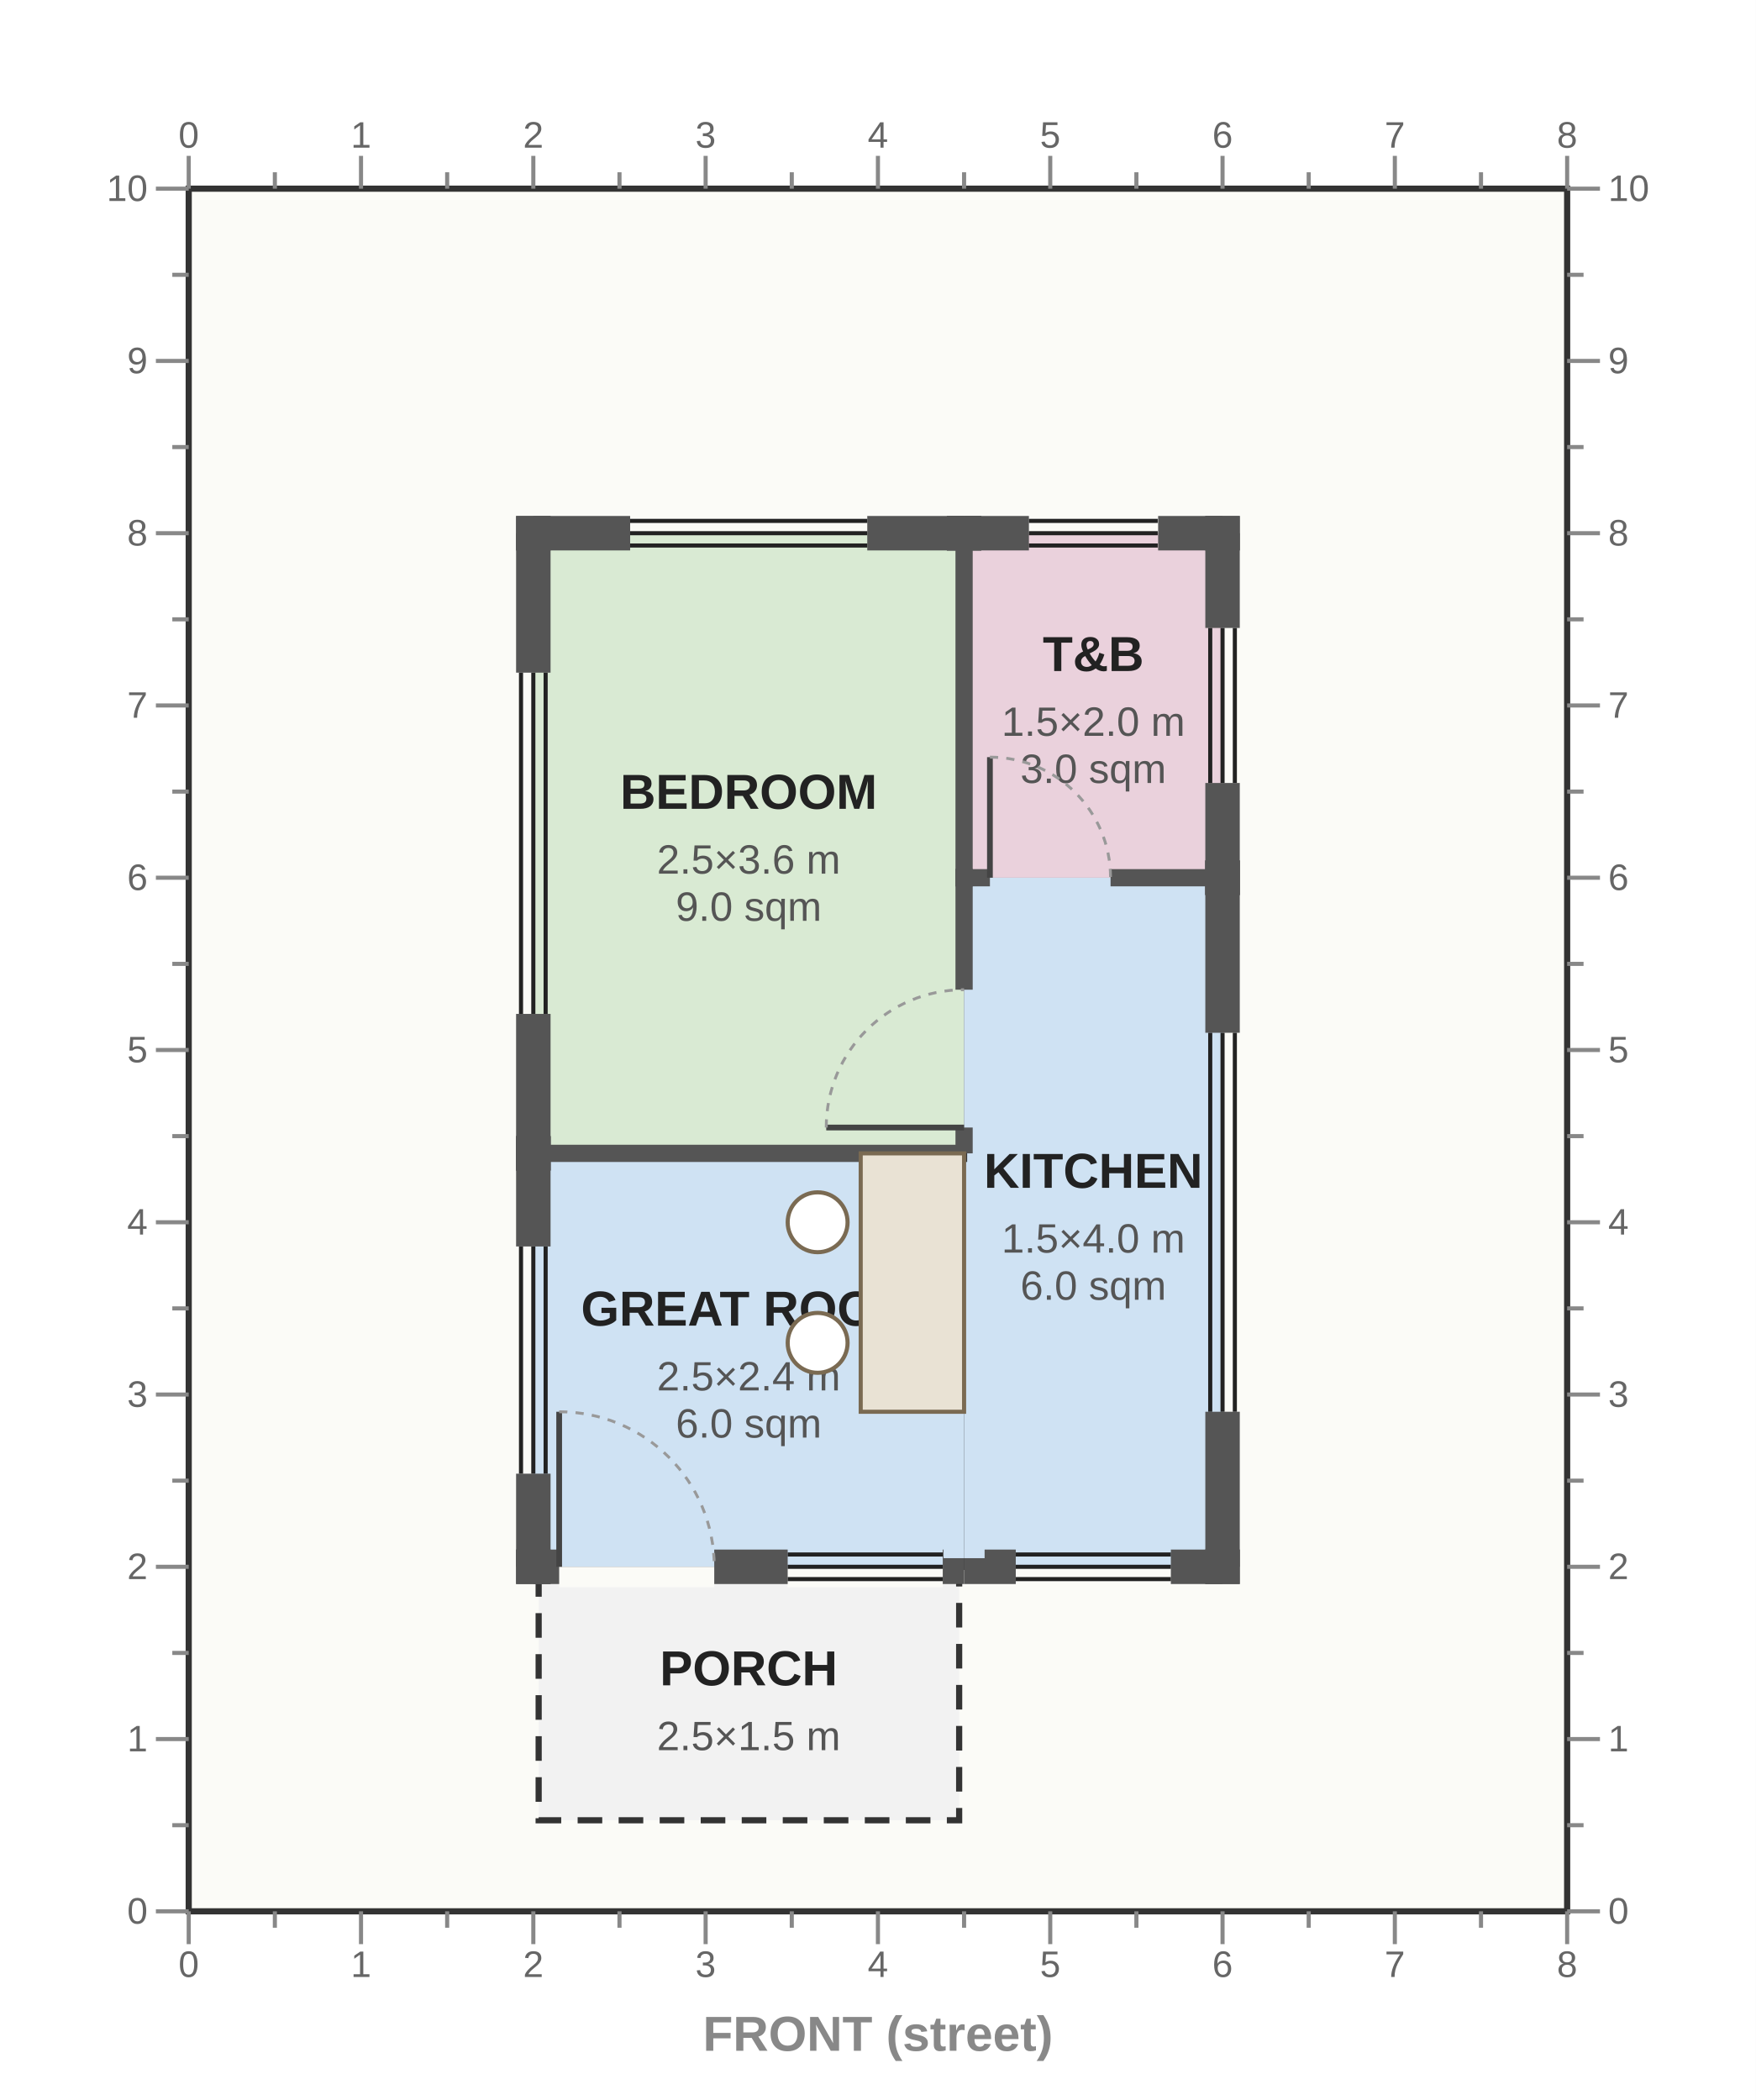
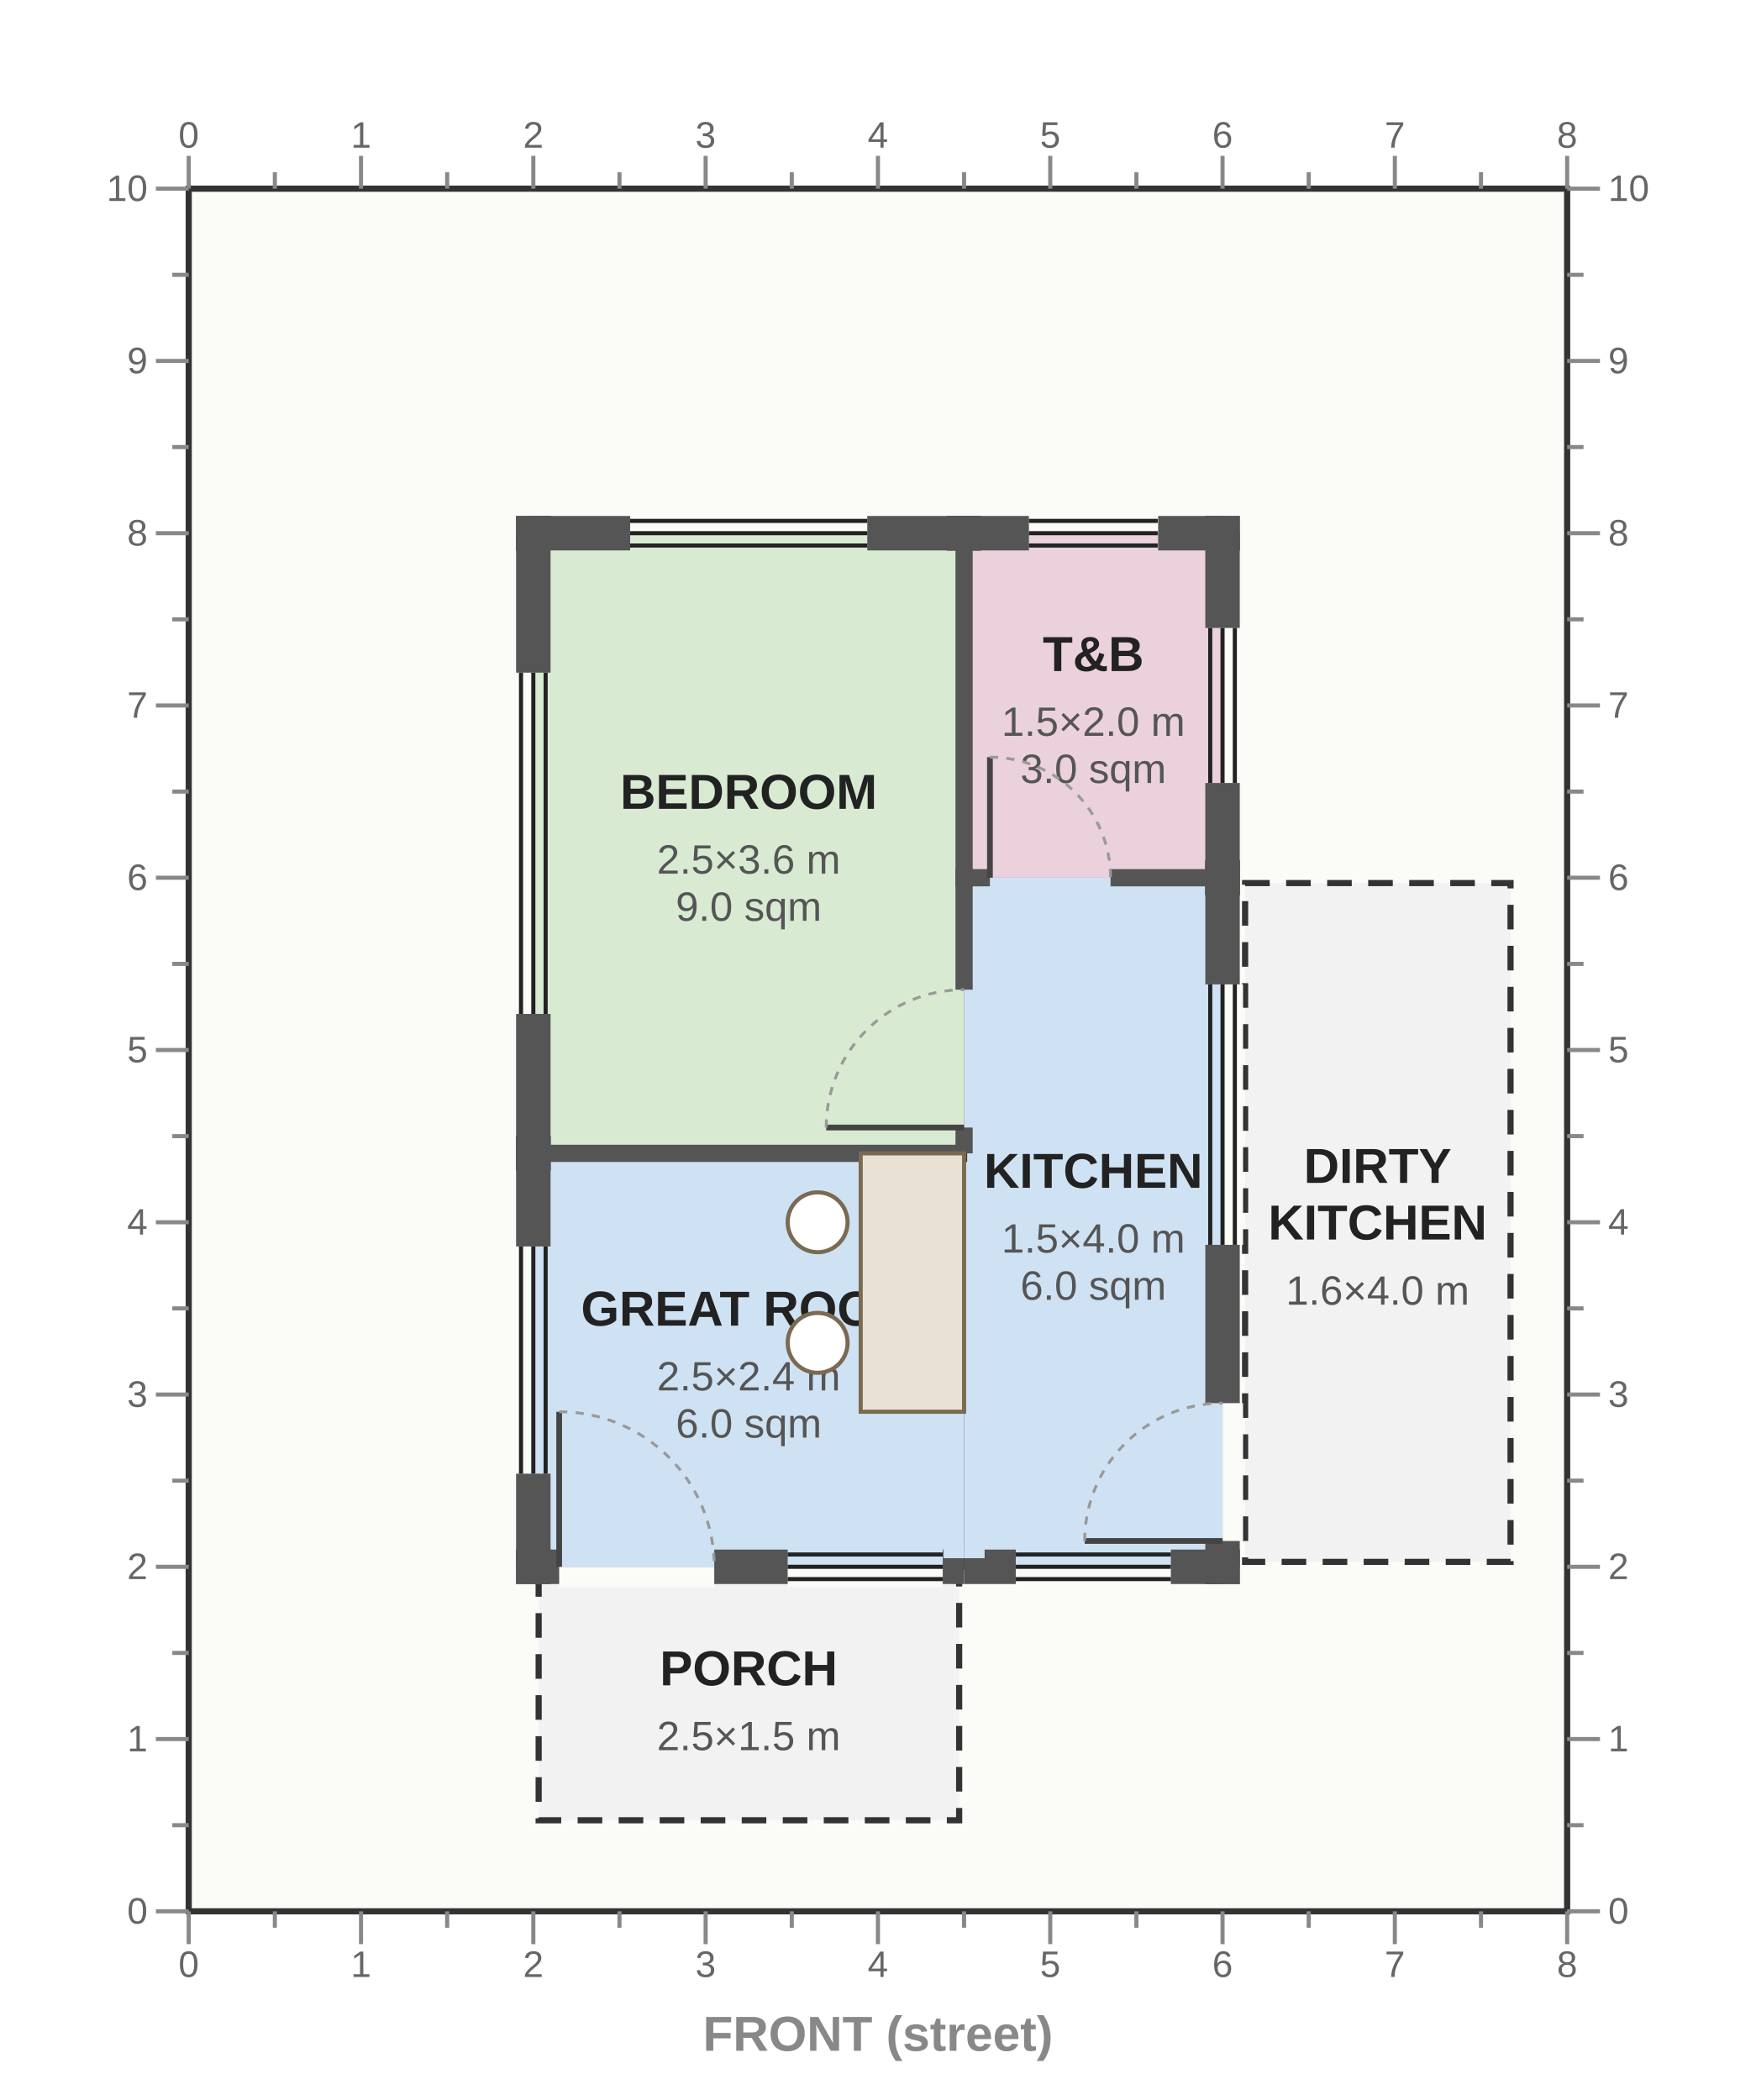
<svg xmlns="http://www.w3.org/2000/svg" width="428" height="512" viewBox="0 0 428 512">
  <rect x="0" y="0" width="428" height="512" fill="white" />
  <rect x="46.0" y="46.0" width="336.0" height="420.0" fill="#fbfbf7" stroke="#333" stroke-width="1.5" />
  <line x1="46.0" y1="46.0" x2="46.0" y2="38.0" stroke="#888" stroke-width="1" />
  <line x1="46.0" y1="466.0" x2="46.0" y2="474.0" stroke="#888" stroke-width="1" />
  <text x="46.0" y="36.0" text-anchor="middle" font-family="Arial" font-size="9" fill="#666">0</text>
  <text x="46.0" y="482.0" text-anchor="middle" font-family="Arial" font-size="9" fill="#666">0</text>
  <line x1="67.0" y1="46.0" x2="67.0" y2="42.0" stroke="#888" stroke-width="1" />
  <line x1="67.0" y1="466.0" x2="67.0" y2="470.0" stroke="#888" stroke-width="1" />
  <line x1="88.0" y1="46.0" x2="88.0" y2="38.0" stroke="#888" stroke-width="1" />
  <line x1="88.0" y1="466.0" x2="88.0" y2="474.0" stroke="#888" stroke-width="1" />
  <text x="88.0" y="36.0" text-anchor="middle" font-family="Arial" font-size="9" fill="#666">1</text>
  <text x="88.0" y="482.0" text-anchor="middle" font-family="Arial" font-size="9" fill="#666">1</text>
  <line x1="109.0" y1="46.0" x2="109.0" y2="42.0" stroke="#888" stroke-width="1" />
  <line x1="109.0" y1="466.0" x2="109.0" y2="470.0" stroke="#888" stroke-width="1" />
  <line x1="130.0" y1="46.0" x2="130.0" y2="38.0" stroke="#888" stroke-width="1" />
  <line x1="130.0" y1="466.0" x2="130.0" y2="474.0" stroke="#888" stroke-width="1" />
  <text x="130.0" y="36.0" text-anchor="middle" font-family="Arial" font-size="9" fill="#666">2</text>
  <text x="130.0" y="482.0" text-anchor="middle" font-family="Arial" font-size="9" fill="#666">2</text>
  <line x1="151.0" y1="46.0" x2="151.0" y2="42.0" stroke="#888" stroke-width="1" />
  <line x1="151.0" y1="466.0" x2="151.0" y2="470.0" stroke="#888" stroke-width="1" />
  <line x1="172.0" y1="46.0" x2="172.0" y2="38.0" stroke="#888" stroke-width="1" />
  <line x1="172.0" y1="466.0" x2="172.0" y2="474.0" stroke="#888" stroke-width="1" />
  <text x="172.0" y="36.0" text-anchor="middle" font-family="Arial" font-size="9" fill="#666">3</text>
  <text x="172.0" y="482.0" text-anchor="middle" font-family="Arial" font-size="9" fill="#666">3</text>
  <line x1="193.0" y1="46.0" x2="193.0" y2="42.0" stroke="#888" stroke-width="1" />
  <line x1="193.0" y1="466.0" x2="193.0" y2="470.0" stroke="#888" stroke-width="1" />
  <line x1="214.0" y1="46.0" x2="214.0" y2="38.0" stroke="#888" stroke-width="1" />
  <line x1="214.0" y1="466.0" x2="214.0" y2="474.0" stroke="#888" stroke-width="1" />
  <text x="214.0" y="36.0" text-anchor="middle" font-family="Arial" font-size="9" fill="#666">4</text>
  <text x="214.0" y="482.0" text-anchor="middle" font-family="Arial" font-size="9" fill="#666">4</text>
  <line x1="235.0" y1="46.0" x2="235.0" y2="42.0" stroke="#888" stroke-width="1" />
  <line x1="235.0" y1="466.0" x2="235.0" y2="470.0" stroke="#888" stroke-width="1" />
  <line x1="256.0" y1="46.0" x2="256.0" y2="38.0" stroke="#888" stroke-width="1" />
  <line x1="256.0" y1="466.0" x2="256.0" y2="474.0" stroke="#888" stroke-width="1" />
  <text x="256.0" y="36.0" text-anchor="middle" font-family="Arial" font-size="9" fill="#666">5</text>
  <text x="256.0" y="482.0" text-anchor="middle" font-family="Arial" font-size="9" fill="#666">5</text>
  <line x1="277.0" y1="46.0" x2="277.0" y2="42.0" stroke="#888" stroke-width="1" />
  <line x1="277.0" y1="466.0" x2="277.0" y2="470.0" stroke="#888" stroke-width="1" />
  <line x1="298.0" y1="46.0" x2="298.0" y2="38.0" stroke="#888" stroke-width="1" />
  <line x1="298.0" y1="466.0" x2="298.0" y2="474.0" stroke="#888" stroke-width="1" />
  <text x="298.0" y="36.0" text-anchor="middle" font-family="Arial" font-size="9" fill="#666">6</text>
  <text x="298.0" y="482.0" text-anchor="middle" font-family="Arial" font-size="9" fill="#666">6</text>
  <line x1="319.0" y1="46.0" x2="319.0" y2="42.0" stroke="#888" stroke-width="1" />
  <line x1="319.0" y1="466.0" x2="319.0" y2="470.0" stroke="#888" stroke-width="1" />
  <line x1="340.0" y1="46.0" x2="340.0" y2="38.0" stroke="#888" stroke-width="1" />
  <line x1="340.0" y1="466.0" x2="340.0" y2="474.0" stroke="#888" stroke-width="1" />
  <text x="340.0" y="36.0" text-anchor="middle" font-family="Arial" font-size="9" fill="#666">7</text>
  <text x="340.0" y="482.0" text-anchor="middle" font-family="Arial" font-size="9" fill="#666">7</text>
  <line x1="361.0" y1="46.0" x2="361.0" y2="42.0" stroke="#888" stroke-width="1" />
  <line x1="361.0" y1="466.0" x2="361.0" y2="470.0" stroke="#888" stroke-width="1" />
  <line x1="382.0" y1="46.0" x2="382.0" y2="38.0" stroke="#888" stroke-width="1" />
  <line x1="382.0" y1="466.0" x2="382.0" y2="474.0" stroke="#888" stroke-width="1" />
  <text x="382.0" y="36.0" text-anchor="middle" font-family="Arial" font-size="9" fill="#666">8</text>
  <text x="382.0" y="482.0" text-anchor="middle" font-family="Arial" font-size="9" fill="#666">8</text>
  <line x1="46.0" y1="466.0" x2="38.0" y2="466.0" stroke="#888" stroke-width="1" />
  <line x1="382.0" y1="466.0" x2="390.0" y2="466.0" stroke="#888" stroke-width="1" />
  <text x="36.0" y="469.0" text-anchor="end" font-family="Arial" font-size="9" fill="#666">0</text>
  <text x="392.0" y="469.0" text-anchor="start" font-family="Arial" font-size="9" fill="#666">0</text>
  <line x1="46.0" y1="445.0" x2="42.0" y2="445.0" stroke="#888" stroke-width="1" />
  <line x1="382.0" y1="445.0" x2="386.0" y2="445.0" stroke="#888" stroke-width="1" />
  <line x1="46.0" y1="424.0" x2="38.0" y2="424.0" stroke="#888" stroke-width="1" />
  <line x1="382.0" y1="424.0" x2="390.0" y2="424.0" stroke="#888" stroke-width="1" />
  <text x="36.0" y="427.0" text-anchor="end" font-family="Arial" font-size="9" fill="#666">1</text>
  <text x="392.0" y="427.0" text-anchor="start" font-family="Arial" font-size="9" fill="#666">1</text>
  <line x1="46.0" y1="403.0" x2="42.0" y2="403.0" stroke="#888" stroke-width="1" />
  <line x1="382.0" y1="403.0" x2="386.0" y2="403.0" stroke="#888" stroke-width="1" />
  <line x1="46.0" y1="382.0" x2="38.0" y2="382.0" stroke="#888" stroke-width="1" />
  <line x1="382.0" y1="382.0" x2="390.0" y2="382.0" stroke="#888" stroke-width="1" />
  <text x="36.0" y="385.0" text-anchor="end" font-family="Arial" font-size="9" fill="#666">2</text>
  <text x="392.0" y="385.0" text-anchor="start" font-family="Arial" font-size="9" fill="#666">2</text>
  <line x1="46.0" y1="361.0" x2="42.0" y2="361.0" stroke="#888" stroke-width="1" />
  <line x1="382.0" y1="361.0" x2="386.0" y2="361.0" stroke="#888" stroke-width="1" />
  <line x1="46.0" y1="340.0" x2="38.0" y2="340.0" stroke="#888" stroke-width="1" />
  <line x1="382.0" y1="340.0" x2="390.0" y2="340.0" stroke="#888" stroke-width="1" />
  <text x="36.0" y="343.0" text-anchor="end" font-family="Arial" font-size="9" fill="#666">3</text>
  <text x="392.0" y="343.0" text-anchor="start" font-family="Arial" font-size="9" fill="#666">3</text>
  <line x1="46.0" y1="319.0" x2="42.0" y2="319.0" stroke="#888" stroke-width="1" />
  <line x1="382.0" y1="319.0" x2="386.0" y2="319.0" stroke="#888" stroke-width="1" />
  <line x1="46.0" y1="298.0" x2="38.0" y2="298.0" stroke="#888" stroke-width="1" />
  <line x1="382.0" y1="298.0" x2="390.0" y2="298.0" stroke="#888" stroke-width="1" />
  <text x="36.0" y="301.0" text-anchor="end" font-family="Arial" font-size="9" fill="#666">4</text>
  <text x="392.0" y="301.0" text-anchor="start" font-family="Arial" font-size="9" fill="#666">4</text>
  <line x1="46.0" y1="277.0" x2="42.0" y2="277.0" stroke="#888" stroke-width="1" />
  <line x1="382.0" y1="277.0" x2="386.0" y2="277.0" stroke="#888" stroke-width="1" />
  <line x1="46.0" y1="256.0" x2="38.0" y2="256.0" stroke="#888" stroke-width="1" />
  <line x1="382.0" y1="256.0" x2="390.0" y2="256.0" stroke="#888" stroke-width="1" />
  <text x="36.0" y="259.0" text-anchor="end" font-family="Arial" font-size="9" fill="#666">5</text>
  <text x="392.0" y="259.0" text-anchor="start" font-family="Arial" font-size="9" fill="#666">5</text>
  <line x1="46.0" y1="235.0" x2="42.0" y2="235.0" stroke="#888" stroke-width="1" />
  <line x1="382.0" y1="235.0" x2="386.0" y2="235.0" stroke="#888" stroke-width="1" />
  <line x1="46.0" y1="214.0" x2="38.0" y2="214.0" stroke="#888" stroke-width="1" />
  <line x1="382.0" y1="214.0" x2="390.0" y2="214.0" stroke="#888" stroke-width="1" />
  <text x="36.0" y="217.0" text-anchor="end" font-family="Arial" font-size="9" fill="#666">6</text>
  <text x="392.0" y="217.0" text-anchor="start" font-family="Arial" font-size="9" fill="#666">6</text>
  <line x1="46.0" y1="193.0" x2="42.0" y2="193.0" stroke="#888" stroke-width="1" />
  <line x1="382.0" y1="193.0" x2="386.0" y2="193.0" stroke="#888" stroke-width="1" />
  <line x1="46.0" y1="172.0" x2="38.0" y2="172.0" stroke="#888" stroke-width="1" />
  <line x1="382.0" y1="172.0" x2="390.0" y2="172.0" stroke="#888" stroke-width="1" />
  <text x="36.0" y="175.0" text-anchor="end" font-family="Arial" font-size="9" fill="#666">7</text>
  <text x="392.0" y="175.0" text-anchor="start" font-family="Arial" font-size="9" fill="#666">7</text>
  <line x1="46.0" y1="151.0" x2="42.0" y2="151.0" stroke="#888" stroke-width="1" />
  <line x1="382.0" y1="151.0" x2="386.0" y2="151.0" stroke="#888" stroke-width="1" />
  <line x1="46.0" y1="130.0" x2="38.0" y2="130.0" stroke="#888" stroke-width="1" />
  <line x1="382.0" y1="130.0" x2="390.0" y2="130.0" stroke="#888" stroke-width="1" />
  <text x="36.0" y="133.0" text-anchor="end" font-family="Arial" font-size="9" fill="#666">8</text>
  <text x="392.0" y="133.0" text-anchor="start" font-family="Arial" font-size="9" fill="#666">8</text>
  <line x1="46.0" y1="109.0" x2="42.0" y2="109.0" stroke="#888" stroke-width="1" />
  <line x1="382.0" y1="109.0" x2="386.0" y2="109.0" stroke="#888" stroke-width="1" />
  <line x1="46.0" y1="88.0" x2="38.0" y2="88.0" stroke="#888" stroke-width="1" />
  <line x1="382.0" y1="88.0" x2="390.0" y2="88.0" stroke="#888" stroke-width="1" />
  <text x="36.0" y="91.0" text-anchor="end" font-family="Arial" font-size="9" fill="#666">9</text>
  <text x="392.0" y="91.0" text-anchor="start" font-family="Arial" font-size="9" fill="#666">9</text>
  <line x1="46.0" y1="67.0" x2="42.0" y2="67.0" stroke="#888" stroke-width="1" />
  <line x1="382.0" y1="67.0" x2="386.0" y2="67.0" stroke="#888" stroke-width="1" />
  <line x1="46.0" y1="46.0" x2="38.0" y2="46.0" stroke="#888" stroke-width="1" />
  <line x1="382.0" y1="46.0" x2="390.0" y2="46.0" stroke="#888" stroke-width="1" />
  <text x="36.0" y="49.0" text-anchor="end" font-family="Arial" font-size="9" fill="#666">10</text>
  <text x="392.0" y="49.0" text-anchor="start" font-family="Arial" font-size="9" fill="#666">10</text>
  <rect x="130.0" y="130.0" width="168.0" height="252.0" fill="none" stroke="#9aa" stroke-width="1" stroke-dasharray="3 3" />
+   <rect x="303.5" y="215.3" width="64.7" height="165.5" fill="#f2f2f2" stroke="#333" stroke-width="1.5" stroke-dasharray="6 4" />
+   <text x="335.8" y="288.4" text-anchor="middle" font-family="Arial" font-size="12" font-weight="bold" fill="#222">DIRTY</text>
+   <text x="335.8" y="302.2" text-anchor="middle" font-family="Arial" font-size="12" font-weight="bold" fill="#222">KITCHEN</text>
+   <text x="335.8" y="318.1" text-anchor="middle" font-family="Arial" font-size="10" fill="#555">1.6×4.0 m</text>
  <rect x="131.3" y="383.3" width="102.5" height="60.5" fill="#f2f2f2" stroke="#333" stroke-width="1.5" stroke-dasharray="6 4" />
  <text x="182.5" y="410.9" text-anchor="middle" font-family="Arial" font-size="12" font-weight="bold" fill="#222">PORCH</text>
  <text x="182.5" y="426.7" text-anchor="middle" font-family="Arial" font-size="10" fill="#555">2.5×1.5 m</text>
  <rect x="130.0" y="130.0" width="105.0" height="151.2" fill="#d9ead3" stroke="#333" stroke-width="1.5" />
  <text x="182.5" y="197.2" text-anchor="middle" font-family="Arial" font-size="12" font-weight="bold" fill="#222">BEDROOM</text>
  <text x="182.5" y="213.0" text-anchor="middle" font-family="Arial" font-size="10" fill="#555">2.5×3.6 m</text>
  <text x="182.5" y="224.5" text-anchor="middle" font-family="Arial" font-size="10" fill="#555">9.0 sqm</text>
  <rect x="235.0" y="130.0" width="63.0" height="84.0" fill="#ead1dc" stroke="#333" stroke-width="1.5" />
  <text x="266.5" y="163.6" text-anchor="middle" font-family="Arial" font-size="12" font-weight="bold" fill="#222">T&amp;B</text>
  <text x="266.5" y="179.4" text-anchor="middle" font-family="Arial" font-size="10" fill="#555">1.5×2.0 m</text>
  <text x="266.5" y="190.9" text-anchor="middle" font-family="Arial" font-size="10" fill="#555">3.0 sqm</text>
  <rect x="130.0" y="281.2" width="105.0" height="100.8" fill="#cfe2f3" stroke="#333" stroke-width="1.5" />
  <text x="182.5" y="323.2" text-anchor="middle" font-family="Arial" font-size="12" font-weight="bold" fill="#222">GREAT ROOM</text>
  <text x="182.5" y="339.0" text-anchor="middle" font-family="Arial" font-size="10" fill="#555">2.5×2.4 m</text>
  <text x="182.5" y="350.5" text-anchor="middle" font-family="Arial" font-size="10" fill="#555">6.0 sqm</text>
  <rect x="235.0" y="214.0" width="63.0" height="168.0" fill="#cfe2f3" stroke="#333" stroke-width="1.5" />
  <text x="266.5" y="289.6" text-anchor="middle" font-family="Arial" font-size="12" font-weight="bold" fill="#222">KITCHEN</text>
  <text x="266.5" y="305.4" text-anchor="middle" font-family="Arial" font-size="10" fill="#555">1.5×4.0 m</text>
  <text x="266.5" y="316.9" text-anchor="middle" font-family="Arial" font-size="10" fill="#555">6.0 sqm</text>
  <text x="214.0" y="500.0" text-anchor="middle" font-family="Arial" font-size="12" font-weight="bold" fill="#888">FRONT (street)</text>
  <rect x="232.90" y="130.00" width="4.20" height="84.00" fill="#555" stroke="none" />
  <rect x="130.00" y="279.10" width="105.00" height="4.20" fill="#555" stroke="none" />
  <rect x="232.90" y="214.00" width="4.20" height="67.20" fill="#555" stroke="none" />
  <rect x="235.00" y="211.90" width="63.00" height="4.20" fill="#555" stroke="none" />
  <rect x="130.00" y="125.80" width="105.00" height="8.40" fill="#555" stroke="none" />
  <rect x="125.80" y="130.00" width="8.40" height="151.20" fill="#555" stroke="none" />
  <rect x="235.00" y="125.80" width="63.00" height="8.40" fill="#555" stroke="none" />
  <rect x="293.80" y="130.00" width="8.40" height="84.00" fill="#555" stroke="none" />
  <rect x="130.00" y="377.80" width="105.00" height="8.40" fill="#555" stroke="none" />
  <rect x="125.80" y="281.20" width="8.40" height="100.80" fill="#555" stroke="none" />
  <rect x="235.00" y="377.80" width="63.00" height="8.40" fill="#555" stroke="none" />
  <rect x="293.80" y="214.00" width="8.40" height="168.00" fill="#555" stroke="none" />
  <rect x="232.90" y="211.90" width="4.20" height="4.20" fill="#555" stroke="none" />
  <rect x="230.80" y="125.80" width="8.40" height="8.40" fill="#555" stroke="none" />
  <rect x="125.80" y="277.00" width="8.40" height="8.40" fill="#555" stroke="none" />
  <rect x="232.90" y="211.90" width="4.20" height="4.20" fill="#555" stroke="none" />
  <rect x="232.90" y="211.90" width="4.20" height="4.20" fill="#555" stroke="none" />
  <rect x="293.80" y="209.80" width="8.40" height="8.40" fill="#555" stroke="none" />
  <rect x="125.80" y="125.80" width="8.40" height="8.40" fill="#555" stroke="none" />
  <rect x="230.80" y="125.80" width="8.40" height="8.40" fill="#555" stroke="none" />
  <rect x="125.80" y="277.00" width="8.40" height="8.40" fill="#555" stroke="none" />
  <rect x="125.80" y="125.80" width="8.40" height="8.40" fill="#555" stroke="none" />
  <rect x="230.80" y="125.80" width="8.40" height="8.40" fill="#555" stroke="none" />
  <rect x="293.80" y="125.80" width="8.40" height="8.40" fill="#555" stroke="none" />
  <rect x="293.80" y="209.80" width="8.40" height="8.40" fill="#555" stroke="none" />
  <rect x="293.80" y="125.80" width="8.40" height="8.40" fill="#555" stroke="none" />
  <rect x="125.80" y="377.80" width="8.40" height="8.40" fill="#555" stroke="none" />
  <rect x="125.80" y="377.80" width="8.40" height="8.40" fill="#555" stroke="none" />
  <rect x="125.80" y="277.00" width="8.40" height="8.40" fill="#555" stroke="none" />
  <rect x="293.80" y="377.80" width="8.40" height="8.40" fill="#555" stroke="none" />
  <rect x="293.80" y="377.80" width="8.40" height="8.40" fill="#555" stroke="none" />
  <rect x="293.80" y="209.80" width="8.40" height="8.40" fill="#555" stroke="none" />
  <rect x="230.0" y="283.3" width="5.0" height="96.6" fill="#cfe2f3" stroke="none" />
  <rect x="235.0" y="283.3" width="5.0" height="96.6" fill="#cfe2f3" stroke="none" />
  <rect x="230.0" y="241.3" width="5.0" height="33.6" fill="#d9ead3" stroke="none" />
  <rect x="235.0" y="241.3" width="5.0" height="33.6" fill="#cfe2f3" stroke="none" />
  <line x1="235.0" y1="274.9" x2="201.4" y2="274.9" stroke="#444" stroke-width="1.4" />
  <path d="M 201.4 274.9 A 33.6 33.6 0 0 1 235.0 241.3" fill="none" stroke="#999" stroke-width="0.7" stroke-dasharray="2 2" />
  <rect x="241.3" y="209.0" width="29.4" height="5.0" fill="#ead1dc" stroke="none" />
  <rect x="241.3" y="214.0" width="29.4" height="5.0" fill="#cfe2f3" stroke="none" />
  <line x1="241.3" y1="214.0" x2="241.3" y2="184.6" stroke="#444" stroke-width="1.4" />
  <path d="M 241.3 184.6 A 29.4 29.4 0 0 1 270.7 214.0" fill="none" stroke="#999" stroke-width="0.7" stroke-dasharray="2 2" />
  <rect x="136.3" y="377.0" width="37.8" height="5.0" fill="#cfe2f3" stroke="none" />
  <rect x="136.3" y="382.0" width="37.8" height="5.0" fill="#fbfbf7" stroke="none" />
  <line x1="136.3" y1="382.0" x2="136.3" y2="344.2" stroke="#444" stroke-width="1.4" />
  <path d="M 136.3 344.2 A 37.8 37.8 0 0 1 174.1 382.0" fill="none" stroke="#999" stroke-width="0.7" stroke-dasharray="2 2" />
+   <rect x="293.0" y="342.1" width="5.0" height="33.6" fill="#cfe2f3" stroke="none" />
+   <rect x="298.0" y="342.1" width="5.0" height="33.6" fill="#fbfbf7" stroke="none" />
+   <line x1="298.0" y1="375.7" x2="264.4" y2="375.7" stroke="#444" stroke-width="1.4" />
+   <path d="M 264.4 375.7 A 33.6 33.6 0 0 1 298.0 342.1" fill="none" stroke="#999" stroke-width="0.7" stroke-dasharray="2 2" />
  <rect x="130.0" y="164.0" width="5.0" height="83.2" fill="#d9ead3" stroke="none" />
  <rect x="125.0" y="164.0" width="5.0" height="83.2" fill="#fbfbf7" stroke="none" />
  <line x1="127.0" y1="247.2" x2="127.0" y2="164.0" stroke="#222" stroke-width="1.0" />
  <line x1="130.0" y1="247.2" x2="130.0" y2="164.0" stroke="#222" stroke-width="1.0" />
  <line x1="133.0" y1="247.2" x2="133.0" y2="164.0" stroke="#222" stroke-width="1.0" />
  <rect x="153.6" y="130.0" width="57.8" height="5.0" fill="#d9ead3" stroke="none" />
  <rect x="153.6" y="125.0" width="57.8" height="5.0" fill="#fbfbf7" stroke="none" />
  <line x1="153.6" y1="127.0" x2="211.4" y2="127.0" stroke="#222" stroke-width="1.0" />
  <line x1="153.6" y1="130.0" x2="211.4" y2="130.0" stroke="#222" stroke-width="1.0" />
  <line x1="153.6" y1="133.0" x2="211.4" y2="133.0" stroke="#222" stroke-width="1.0" />
  <rect x="293.0" y="153.1" width="5.0" height="37.8" fill="#ead1dc" stroke="none" />
  <rect x="298.0" y="153.1" width="5.0" height="37.8" fill="#fbfbf7" stroke="none" />
  <line x1="295.0" y1="190.9" x2="295.0" y2="153.1" stroke="#222" stroke-width="1.0" />
  <line x1="298.0" y1="190.9" x2="298.0" y2="153.1" stroke="#222" stroke-width="1.0" />
  <line x1="301.0" y1="190.9" x2="301.0" y2="153.1" stroke="#222" stroke-width="1.0" />
  <rect x="250.8" y="130.0" width="31.5" height="5.0" fill="#ead1dc" stroke="none" />
  <rect x="250.8" y="125.0" width="31.5" height="5.0" fill="#fbfbf7" stroke="none" />
  <line x1="250.8" y1="127.0" x2="282.2" y2="127.0" stroke="#222" stroke-width="1.0" />
  <line x1="250.8" y1="130.0" x2="282.2" y2="130.0" stroke="#222" stroke-width="1.0" />
  <line x1="250.8" y1="133.0" x2="282.2" y2="133.0" stroke="#222" stroke-width="1.0" />
  <rect x="192.0" y="377.0" width="37.8" height="5.0" fill="#cfe2f3" stroke="none" />
  <rect x="192.0" y="382.0" width="37.8" height="5.0" fill="#fbfbf7" stroke="none" />
  <line x1="192.0" y1="379.0" x2="229.8" y2="379.0" stroke="#222" stroke-width="1.0" />
  <line x1="192.0" y1="382.0" x2="229.8" y2="382.0" stroke="#222" stroke-width="1.0" />
  <line x1="192.0" y1="385.0" x2="229.8" y2="385.0" stroke="#222" stroke-width="1.0" />
  <rect x="130.0" y="303.9" width="5.0" height="55.4" fill="#cfe2f3" stroke="none" />
  <rect x="125.0" y="303.9" width="5.0" height="55.4" fill="#fbfbf7" stroke="none" />
  <line x1="127.0" y1="359.3" x2="127.0" y2="303.9" stroke="#222" stroke-width="1.0" />
  <line x1="130.0" y1="359.3" x2="130.0" y2="303.9" stroke="#222" stroke-width="1.0" />
  <line x1="133.0" y1="359.3" x2="133.0" y2="303.9" stroke="#222" stroke-width="1.0" />
-   <rect x="293.0" y="251.8" width="5.0" height="92.4" fill="#cfe2f3" stroke="none" />
-   <rect x="298.0" y="251.8" width="5.0" height="92.4" fill="#fbfbf7" stroke="none" />
-   <line x1="295.0" y1="344.2" x2="295.0" y2="251.8" stroke="#222" stroke-width="1.0" />
-   <line x1="298.0" y1="344.2" x2="298.0" y2="251.8" stroke="#222" stroke-width="1.0" />
-   <line x1="301.0" y1="344.2" x2="301.0" y2="251.8" stroke="#222" stroke-width="1.0" />
+   <rect x="293.0" y="240.0" width="5.0" height="63.5" fill="#cfe2f3" stroke="none" />
+   <rect x="298.0" y="240.0" width="5.0" height="63.5" fill="#fbfbf7" stroke="none" />
+   <line x1="295.0" y1="303.5" x2="295.0" y2="240.0" stroke="#222" stroke-width="1.0" />
+   <line x1="298.0" y1="303.5" x2="298.0" y2="240.0" stroke="#222" stroke-width="1.0" />
+   <line x1="301.0" y1="303.5" x2="301.0" y2="240.0" stroke="#222" stroke-width="1.0" />
  <rect x="247.6" y="377.0" width="37.8" height="5.0" fill="#cfe2f3" stroke="none" />
  <rect x="247.6" y="382.0" width="37.8" height="5.0" fill="#fbfbf7" stroke="none" />
  <line x1="247.6" y1="379.0" x2="285.4" y2="379.0" stroke="#222" stroke-width="1.0" />
  <line x1="247.6" y1="382.0" x2="285.4" y2="382.0" stroke="#222" stroke-width="1.0" />
  <line x1="247.6" y1="385.0" x2="285.4" y2="385.0" stroke="#222" stroke-width="1.0" />
  <rect x="209.8" y="281.2" width="25.2" height="63.0" fill="#e9e2d4" stroke="#7a6a52" stroke-width="1" />
  <circle cx="199.3" cy="327.4" r="7.3" fill="#ffffff" stroke="#7a6a52" stroke-width="1" />
  <circle cx="199.3" cy="298.0" r="7.3" fill="#ffffff" stroke="#7a6a52" stroke-width="1" />
</svg>
